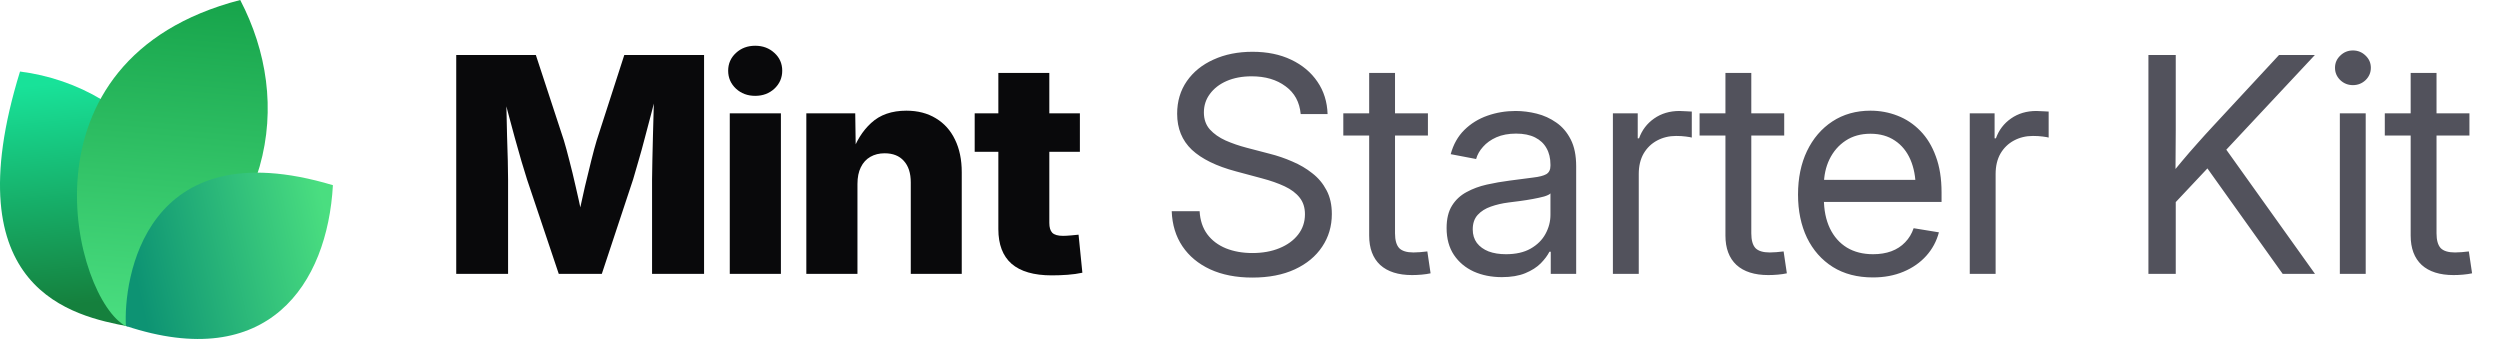
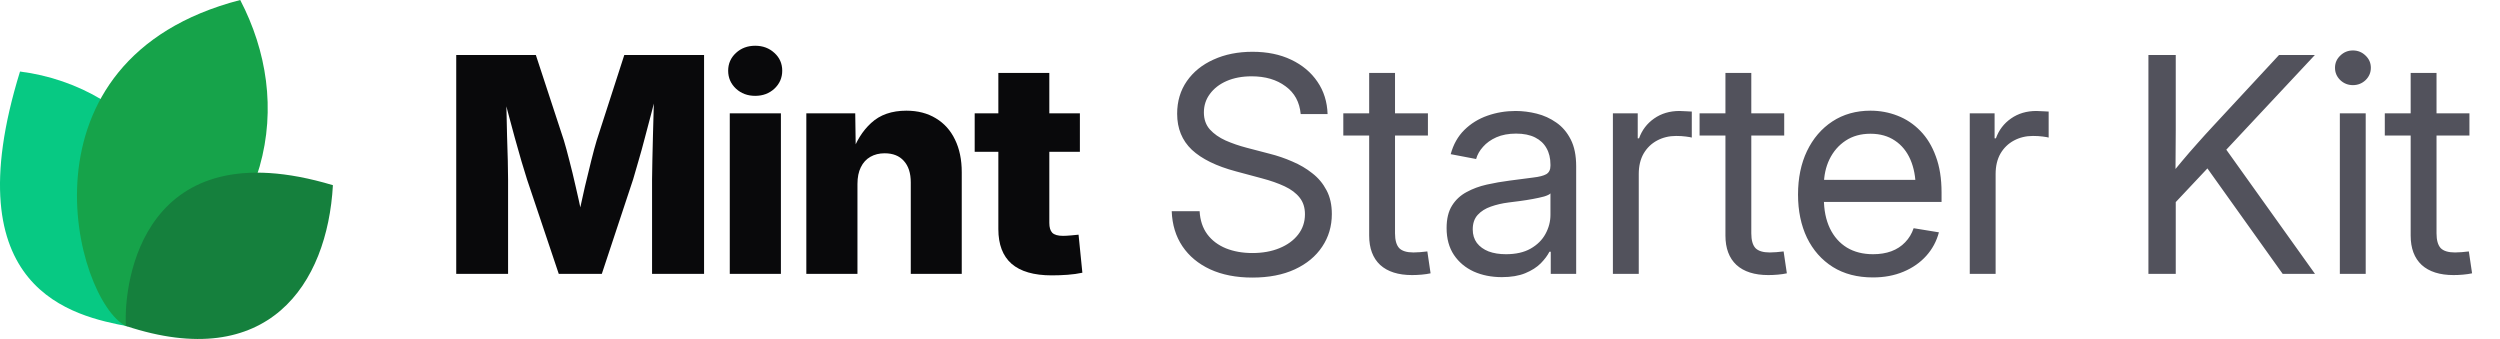
<svg xmlns="http://www.w3.org/2000/svg" width="177" height="24" viewBox="0 0 177 24" fill="none">
-   <path d="M9.061 23.108C5.268 22.377 -3.391 20.627 1.417 5.064C9.634 6.099 16.973 14.064 9.061 23.108Z" fill="url(#paint0_linear_17557_2020)" />
-   <path d="M8.919 23.094C5.276 21.222 0.784 4.209 17.007 0C20.757 7.193 19.621 16.545 8.919 23.094Z" fill="url(#paint1_linear_17557_2020)" />
-   <path d="M8.914 23.079C8.735 19.882 10.159 9.085 23.57 13.111C23.181 20.123 18.984 26.418 8.914 23.079Z" fill="url(#paint2_linear_17557_2020)" />
+   <path d="M9.061 23.108C5.268 22.377 -3.391 20.627 1.417 5.064C9.634 6.099 16.973 14.064 9.061 23.108Z" fill="#07C983" />
+   <path d="M8.919 23.094C5.276 21.222 0.784 4.209 17.007 0C20.757 7.193 19.621 16.545 8.919 23.094Z" fill="#16A34A" />
+   <path d="M8.914 23.079C8.735 19.882 10.159 9.085 23.57 13.111C23.181 20.123 18.984 26.418 8.914 23.079Z" fill="#15803D" />
  <path d="M32.301 19.392V3.894H37.938L39.925 9.948C40.036 10.315 40.164 10.787 40.31 11.362C40.462 11.938 40.611 12.552 40.757 13.204C40.91 13.855 41.048 14.483 41.173 15.086C41.305 15.682 41.412 16.192 41.495 16.615H40.695C40.771 16.192 40.871 15.682 40.996 15.086C41.128 14.49 41.267 13.866 41.412 13.214C41.565 12.562 41.714 11.948 41.86 11.373C42.005 10.79 42.133 10.315 42.244 9.948L44.2 3.894H49.848V19.392H46.166V12.704C46.166 12.357 46.173 11.917 46.187 11.383C46.2 10.849 46.214 10.27 46.228 9.646C46.249 9.022 46.266 8.391 46.28 7.753C46.301 7.115 46.311 6.519 46.311 5.964H46.623C46.485 6.561 46.332 7.181 46.166 7.826C45.999 8.471 45.833 9.102 45.666 9.719C45.507 10.336 45.351 10.901 45.198 11.414C45.053 11.928 44.928 12.357 44.824 12.704L42.608 19.392H39.561L37.314 12.704C37.203 12.357 37.072 11.928 36.919 11.414C36.773 10.901 36.614 10.34 36.441 9.729C36.274 9.112 36.104 8.481 35.931 7.836C35.764 7.192 35.608 6.567 35.463 5.964H35.827C35.834 6.512 35.844 7.105 35.858 7.743C35.872 8.374 35.886 9.005 35.9 9.636C35.92 10.26 35.938 10.839 35.952 11.373C35.965 11.907 35.972 12.351 35.972 12.704V19.392H32.301ZM51.668 19.392V8.024H55.288V19.392H51.668ZM53.468 6.786C52.927 6.786 52.473 6.616 52.105 6.276C51.738 5.93 51.554 5.507 51.554 5.007C51.554 4.508 51.738 4.088 52.105 3.749C52.473 3.409 52.927 3.239 53.468 3.239C54.009 3.239 54.463 3.409 54.83 3.749C55.198 4.082 55.382 4.501 55.382 5.007C55.382 5.507 55.198 5.93 54.83 6.276C54.463 6.616 54.009 6.786 53.468 6.786ZM60.708 13.027V19.392H57.088V8.024H60.551L60.593 10.967H60.281C60.593 10.024 61.061 9.268 61.685 8.7C62.309 8.124 63.138 7.836 64.171 7.836C64.975 7.836 65.672 8.017 66.262 8.377C66.851 8.731 67.302 9.234 67.614 9.885C67.933 10.537 68.092 11.307 68.092 12.194V19.392H64.483V12.912C64.483 12.26 64.32 11.754 63.994 11.394C63.675 11.033 63.221 10.853 62.632 10.853C62.25 10.853 61.914 10.936 61.623 11.102C61.332 11.269 61.106 11.515 60.947 11.841C60.787 12.16 60.708 12.555 60.708 13.027ZM76.456 8.024V10.749H69.008V8.024H76.456ZM70.683 5.163H74.292V15.783C74.292 16.102 74.361 16.334 74.5 16.48C74.646 16.625 74.899 16.698 75.259 16.698C75.405 16.698 75.596 16.688 75.831 16.667C76.074 16.646 76.251 16.629 76.362 16.615L76.632 19.309C76.313 19.378 75.963 19.427 75.582 19.455C75.207 19.482 74.836 19.496 74.469 19.496C73.2 19.496 72.25 19.222 71.619 18.674C70.995 18.127 70.683 17.308 70.683 16.22V5.163Z" fill="#09090B" />
  <path d="M88.667 19.652C87.523 19.652 86.528 19.458 85.682 19.07C84.843 18.681 84.188 18.137 83.716 17.437C83.245 16.736 82.992 15.908 82.957 14.951H84.933C84.968 15.596 85.148 16.14 85.474 16.584C85.8 17.021 86.24 17.354 86.795 17.582C87.35 17.804 87.974 17.915 88.667 17.915C89.388 17.915 90.026 17.801 90.581 17.572C91.143 17.343 91.583 17.024 91.902 16.615C92.228 16.199 92.391 15.717 92.391 15.169C92.391 14.698 92.266 14.306 92.017 13.994C91.767 13.675 91.413 13.408 90.956 13.193C90.498 12.978 89.954 12.787 89.323 12.621L87.502 12.132C86.123 11.765 85.082 11.255 84.382 10.603C83.689 9.944 83.342 9.095 83.342 8.055C83.342 7.174 83.571 6.404 84.028 5.746C84.486 5.087 85.117 4.577 85.921 4.217C86.726 3.849 87.645 3.666 88.678 3.666C89.718 3.666 90.63 3.853 91.413 4.227C92.204 4.602 92.824 5.122 93.275 5.787C93.726 6.446 93.965 7.209 93.993 8.076H92.089C92.013 7.23 91.656 6.574 91.018 6.11C90.387 5.638 89.586 5.403 88.615 5.403C87.95 5.403 87.36 5.513 86.847 5.735C86.341 5.957 85.946 6.262 85.661 6.651C85.377 7.032 85.235 7.469 85.235 7.961C85.235 8.447 85.377 8.849 85.661 9.168C85.946 9.48 86.317 9.74 86.774 9.948C87.232 10.149 87.724 10.319 88.251 10.457L89.884 10.884C90.439 11.023 90.977 11.206 91.496 11.435C92.023 11.657 92.495 11.934 92.911 12.267C93.334 12.593 93.67 12.995 93.92 13.474C94.17 13.945 94.294 14.504 94.294 15.149C94.294 16.015 94.066 16.788 93.608 17.468C93.157 18.148 92.512 18.681 91.673 19.07C90.834 19.458 89.832 19.652 88.667 19.652ZM101.097 8.024V9.594H95.106V8.024H101.097ZM96.937 5.163H98.767V16.521C98.767 17 98.865 17.347 99.059 17.562C99.26 17.77 99.6 17.874 100.078 17.874C100.21 17.874 100.366 17.867 100.546 17.853C100.733 17.832 100.903 17.815 101.056 17.801L101.285 19.351C101.097 19.392 100.886 19.423 100.65 19.444C100.414 19.465 100.189 19.475 99.974 19.475C98.996 19.475 98.244 19.236 97.717 18.758C97.197 18.272 96.937 17.579 96.937 16.677V5.163ZM106.33 19.621C105.595 19.621 104.932 19.489 104.343 19.226C103.754 18.955 103.285 18.564 102.939 18.05C102.592 17.53 102.419 16.896 102.419 16.147C102.419 15.495 102.547 14.965 102.804 14.556C103.06 14.146 103.403 13.828 103.833 13.599C104.263 13.363 104.742 13.186 105.269 13.068C105.796 12.95 106.333 12.857 106.881 12.787C107.574 12.69 108.132 12.617 108.555 12.569C108.978 12.52 109.287 12.441 109.481 12.33C109.675 12.212 109.772 12.014 109.772 11.737V11.654C109.772 11.203 109.679 10.815 109.492 10.489C109.311 10.163 109.041 9.91 108.68 9.729C108.32 9.549 107.872 9.459 107.338 9.459C106.805 9.459 106.34 9.546 105.945 9.719C105.556 9.892 105.241 10.118 104.998 10.395C104.755 10.665 104.593 10.953 104.509 11.258L102.71 10.915C102.897 10.222 103.22 9.65 103.677 9.199C104.135 8.748 104.679 8.412 105.31 8.19C105.941 7.968 106.607 7.857 107.307 7.857C107.8 7.857 108.295 7.92 108.795 8.044C109.301 8.169 109.765 8.381 110.188 8.679C110.611 8.97 110.951 9.369 111.208 9.875C111.464 10.374 111.593 11.005 111.593 11.768V19.392H109.793V17.822H109.7C109.568 18.085 109.363 18.359 109.086 18.643C108.809 18.921 108.444 19.153 107.994 19.34C107.543 19.527 106.988 19.621 106.33 19.621ZM106.621 17.998C107.321 17.998 107.904 17.867 108.368 17.603C108.84 17.333 109.19 16.986 109.419 16.563C109.654 16.133 109.772 15.682 109.772 15.211V13.692C109.703 13.769 109.554 13.841 109.325 13.911C109.096 13.973 108.829 14.032 108.524 14.088C108.226 14.143 107.921 14.192 107.609 14.233C107.304 14.275 107.033 14.309 106.798 14.337C106.354 14.393 105.938 14.49 105.549 14.628C105.168 14.76 104.86 14.954 104.624 15.211C104.388 15.467 104.27 15.811 104.27 16.241C104.27 16.615 104.367 16.934 104.561 17.198C104.762 17.461 105.04 17.662 105.393 17.801C105.747 17.933 106.156 17.998 106.621 17.998ZM114.193 19.392V8.024H115.951V9.792H116.045C116.253 9.209 116.61 8.741 117.116 8.388C117.622 8.034 118.219 7.857 118.905 7.857C119.058 7.857 119.217 7.864 119.384 7.878C119.55 7.885 119.682 7.892 119.779 7.899V9.74C119.716 9.719 119.578 9.695 119.363 9.667C119.155 9.639 118.922 9.625 118.666 9.625C118.174 9.625 117.726 9.733 117.324 9.948C116.922 10.163 116.603 10.471 116.367 10.874C116.138 11.276 116.024 11.758 116.024 12.319V19.392H114.193ZM126.322 8.024V9.594H120.33V8.024H126.322ZM122.161 5.163H123.992V16.521C123.992 17 124.089 17.347 124.283 17.562C124.484 17.77 124.824 17.874 125.302 17.874C125.434 17.874 125.59 17.867 125.77 17.853C125.958 17.832 126.127 17.815 126.28 17.801L126.509 19.351C126.322 19.392 126.11 19.423 125.874 19.444C125.639 19.465 125.413 19.475 125.198 19.475C124.221 19.475 123.468 19.236 122.941 18.758C122.421 18.272 122.161 17.579 122.161 16.677V5.163ZM132.604 19.642C131.502 19.642 130.555 19.396 129.765 18.903C128.974 18.404 128.364 17.714 127.934 16.834C127.511 15.946 127.3 14.927 127.3 13.775C127.3 12.611 127.511 11.584 127.934 10.697C128.364 9.802 128.964 9.102 129.734 8.596C130.51 8.089 131.408 7.836 132.428 7.836C133.1 7.836 133.738 7.954 134.341 8.19C134.952 8.426 135.489 8.783 135.954 9.261C136.425 9.74 136.793 10.343 137.056 11.071C137.327 11.792 137.462 12.645 137.462 13.63V14.296H128.433V12.735H136.463L135.631 13.297C135.631 12.541 135.506 11.876 135.257 11.3C135.007 10.725 134.643 10.277 134.165 9.958C133.686 9.632 133.107 9.469 132.428 9.469C131.748 9.469 131.162 9.632 130.67 9.958C130.177 10.284 129.796 10.725 129.526 11.279C129.262 11.827 129.13 12.441 129.13 13.12V14.046C129.13 14.864 129.273 15.572 129.557 16.168C129.841 16.757 130.243 17.211 130.763 17.53C131.283 17.842 131.901 17.998 132.615 17.998C133.093 17.998 133.523 17.929 133.905 17.79C134.293 17.645 134.619 17.433 134.882 17.156C135.153 16.879 135.354 16.546 135.486 16.157L137.275 16.449C137.108 17.08 136.81 17.634 136.38 18.113C135.95 18.591 135.413 18.966 134.768 19.236C134.123 19.507 133.402 19.642 132.604 19.642ZM139.459 19.392V8.024H141.217V9.792H141.311C141.519 9.209 141.876 8.741 142.382 8.388C142.888 8.034 143.485 7.857 144.171 7.857C144.324 7.857 144.483 7.864 144.649 7.878C144.816 7.885 144.948 7.892 145.045 7.899V9.74C144.982 9.719 144.844 9.695 144.629 9.667C144.421 9.639 144.188 9.625 143.932 9.625C143.439 9.625 142.992 9.733 142.59 9.948C142.188 10.163 141.869 10.471 141.633 10.874C141.404 11.276 141.29 11.758 141.29 12.319V19.392H139.459ZM153.429 14.961V12.715C153.783 12.257 154.136 11.82 154.49 11.404C154.844 10.981 155.204 10.565 155.572 10.156C155.939 9.74 156.314 9.327 156.695 8.918L161.355 3.894H163.893L157.277 10.967H157.184L153.429 14.961ZM152.108 19.392V3.894H154.043V9.241L154.022 12.559L154.043 13.505V19.392H152.108ZM161.615 19.392L155.967 11.477L157.173 9.969L163.903 19.392H161.615ZM165.661 19.392V8.024H167.492V19.392H165.661ZM166.587 6.027C166.24 6.027 165.942 5.909 165.692 5.673C165.443 5.43 165.318 5.139 165.318 4.799C165.318 4.459 165.443 4.172 165.692 3.936C165.942 3.693 166.24 3.572 166.587 3.572C166.934 3.572 167.232 3.693 167.482 3.936C167.731 4.172 167.856 4.459 167.856 4.799C167.856 5.139 167.731 5.43 167.482 5.673C167.232 5.909 166.934 6.027 166.587 6.027ZM174.836 8.024V9.594H168.844V8.024H174.836ZM170.675 5.163H172.506V16.521C172.506 17 172.603 17.347 172.797 17.562C172.998 17.77 173.338 17.874 173.816 17.874C173.948 17.874 174.104 17.867 174.284 17.853C174.472 17.832 174.641 17.815 174.794 17.801L175.023 19.351C174.836 19.392 174.624 19.423 174.388 19.444C174.153 19.465 173.927 19.475 173.712 19.475C172.735 19.475 171.982 19.236 171.455 18.758C170.935 18.272 170.675 17.579 170.675 16.677V5.163Z" fill="#52525C" />
-   <defs>
-     <linearGradient id="paint0_linear_17557_2020" x1="3.776" y1="5.916" x2="5.232" y2="21.559" gradientUnits="userSpaceOnUse">
-       <stop stop-color="#18E299" />
-       <stop offset="1" stop-color="#15803D" />
-     </linearGradient>
-     <linearGradient id="paint1_linear_17557_2020" x1="12.171" y1="-0.718" x2="10.19" y2="22.983" gradientUnits="userSpaceOnUse">
-       <stop stop-color="#16A34A" />
-       <stop offset="1" stop-color="#4ADE80" />
-     </linearGradient>
-     <linearGradient id="paint2_linear_17557_2020" x1="23.133" y1="15.353" x2="9.338" y2="18.52" gradientUnits="userSpaceOnUse">
-       <stop stop-color="#4ADE80" />
-       <stop offset="1" stop-color="#0D9373" />
-     </linearGradient>
-   </defs>
</svg>
